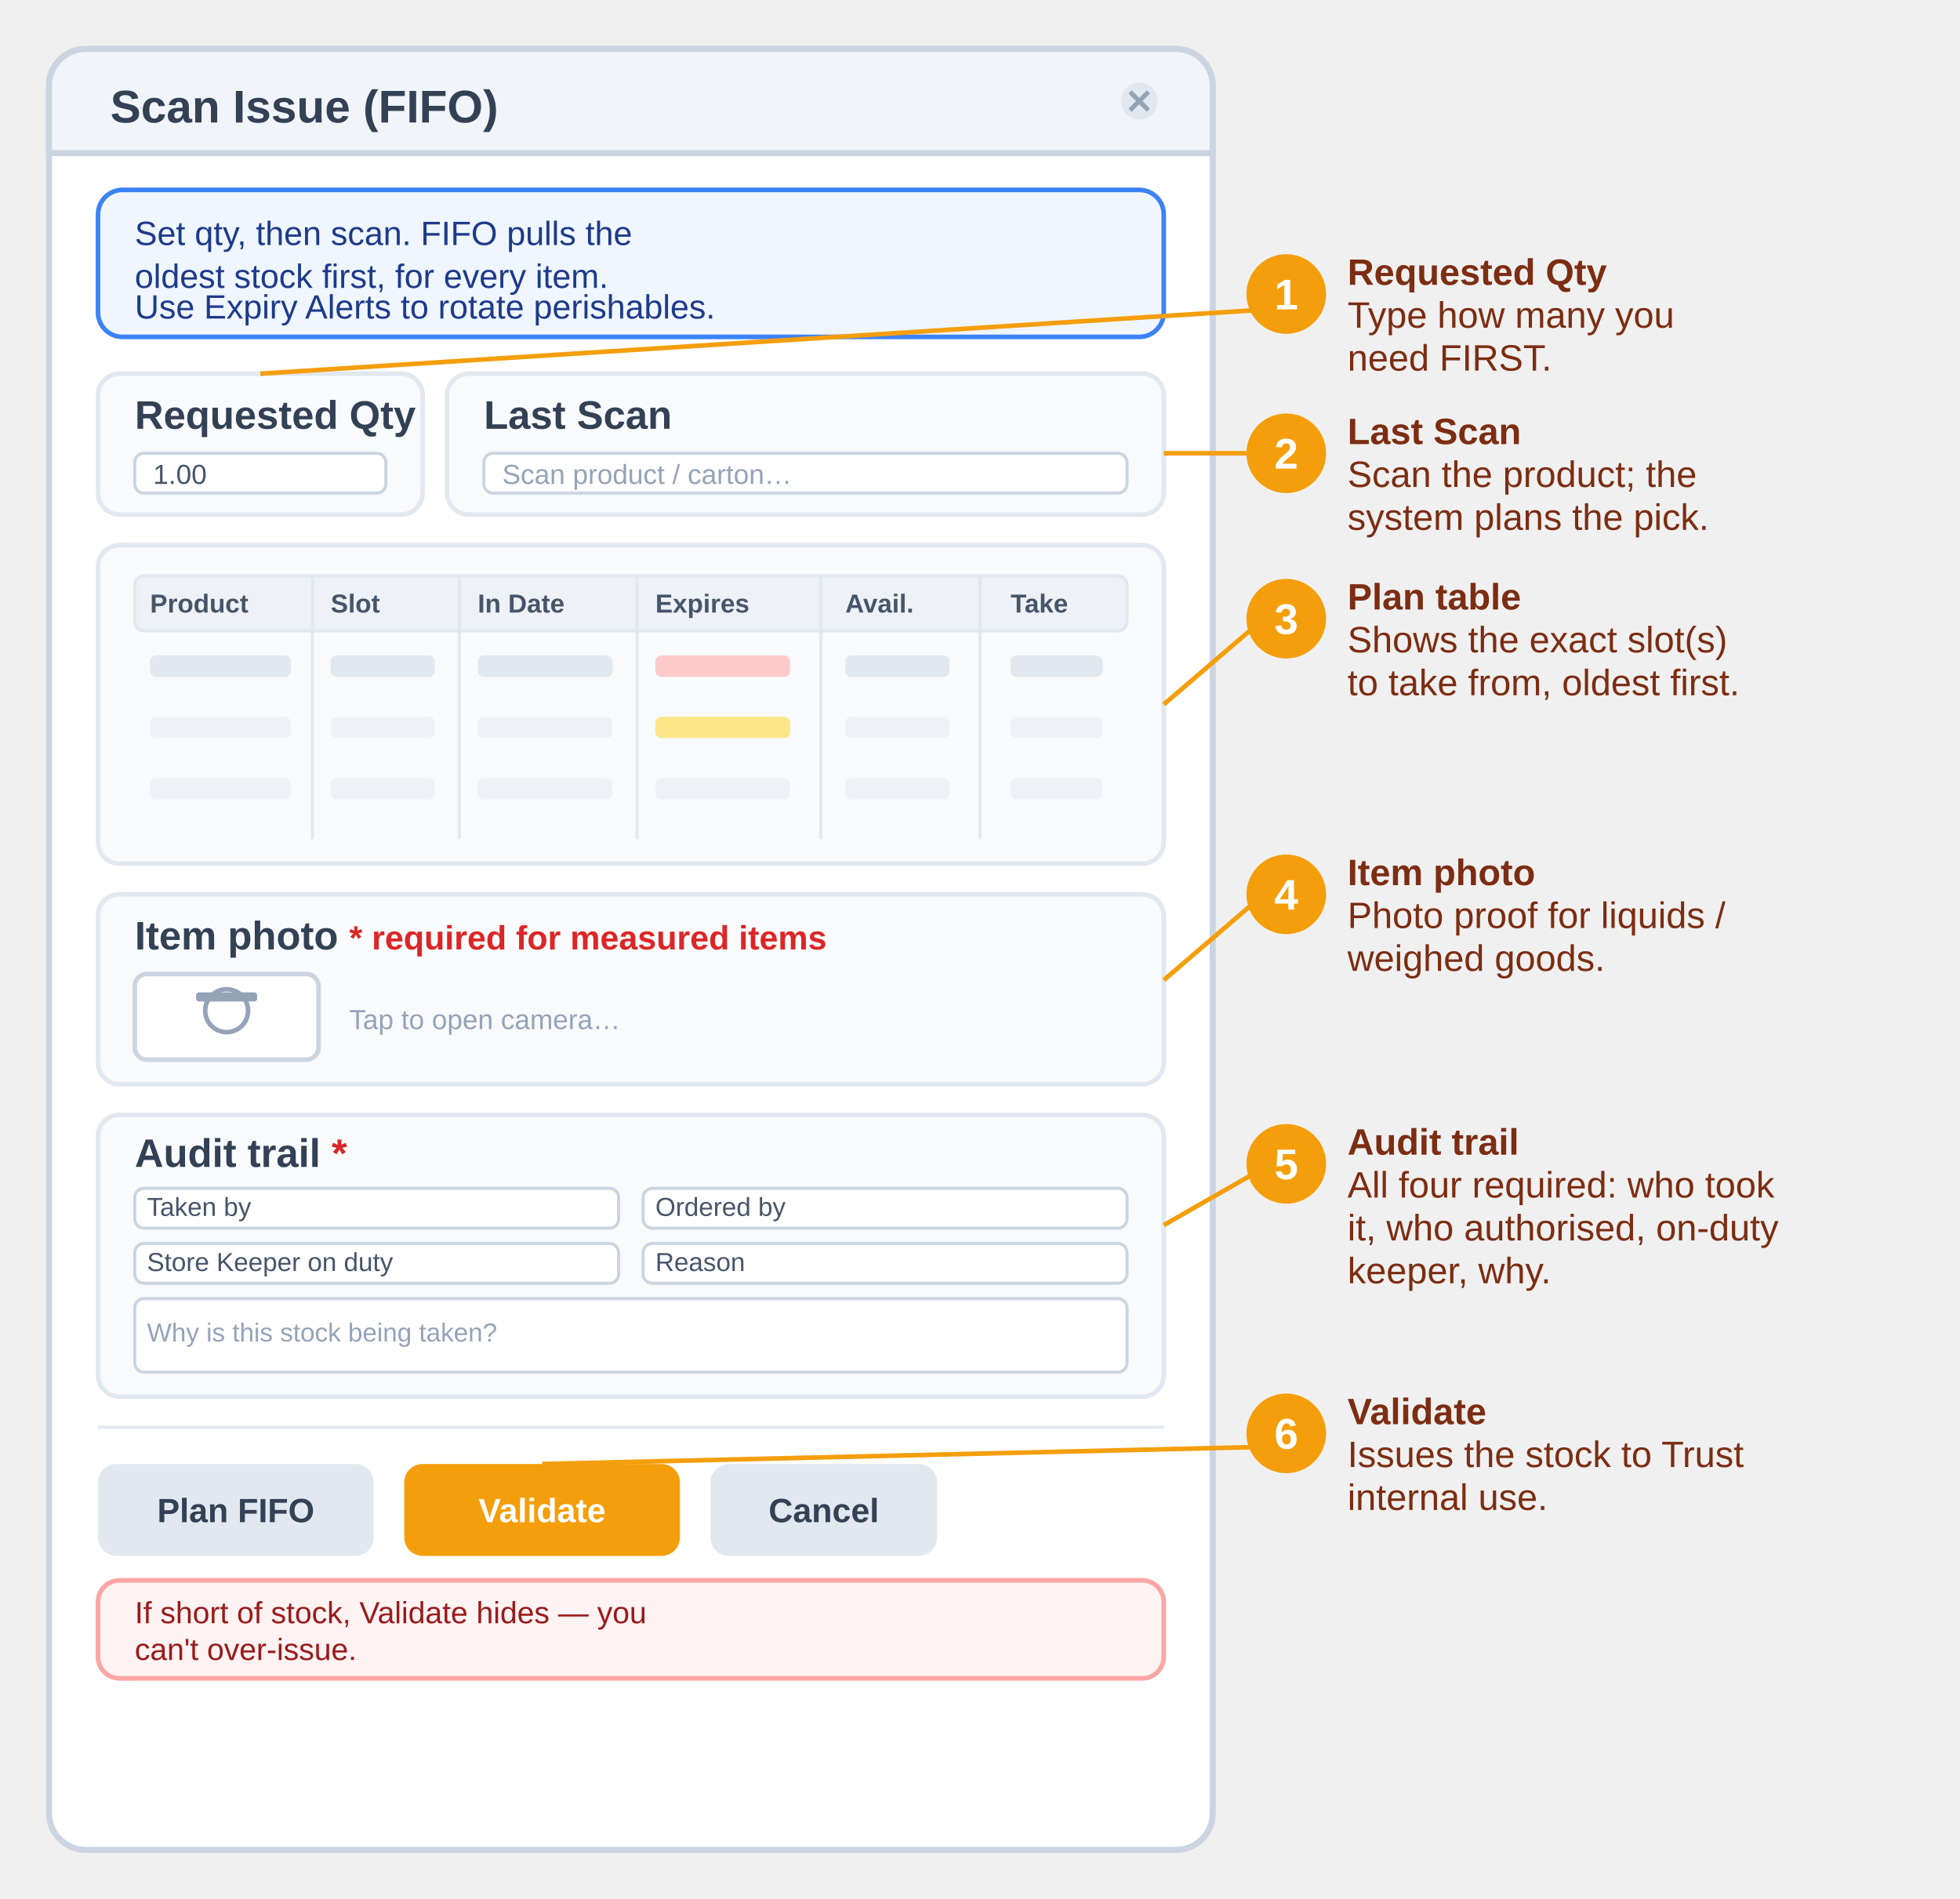
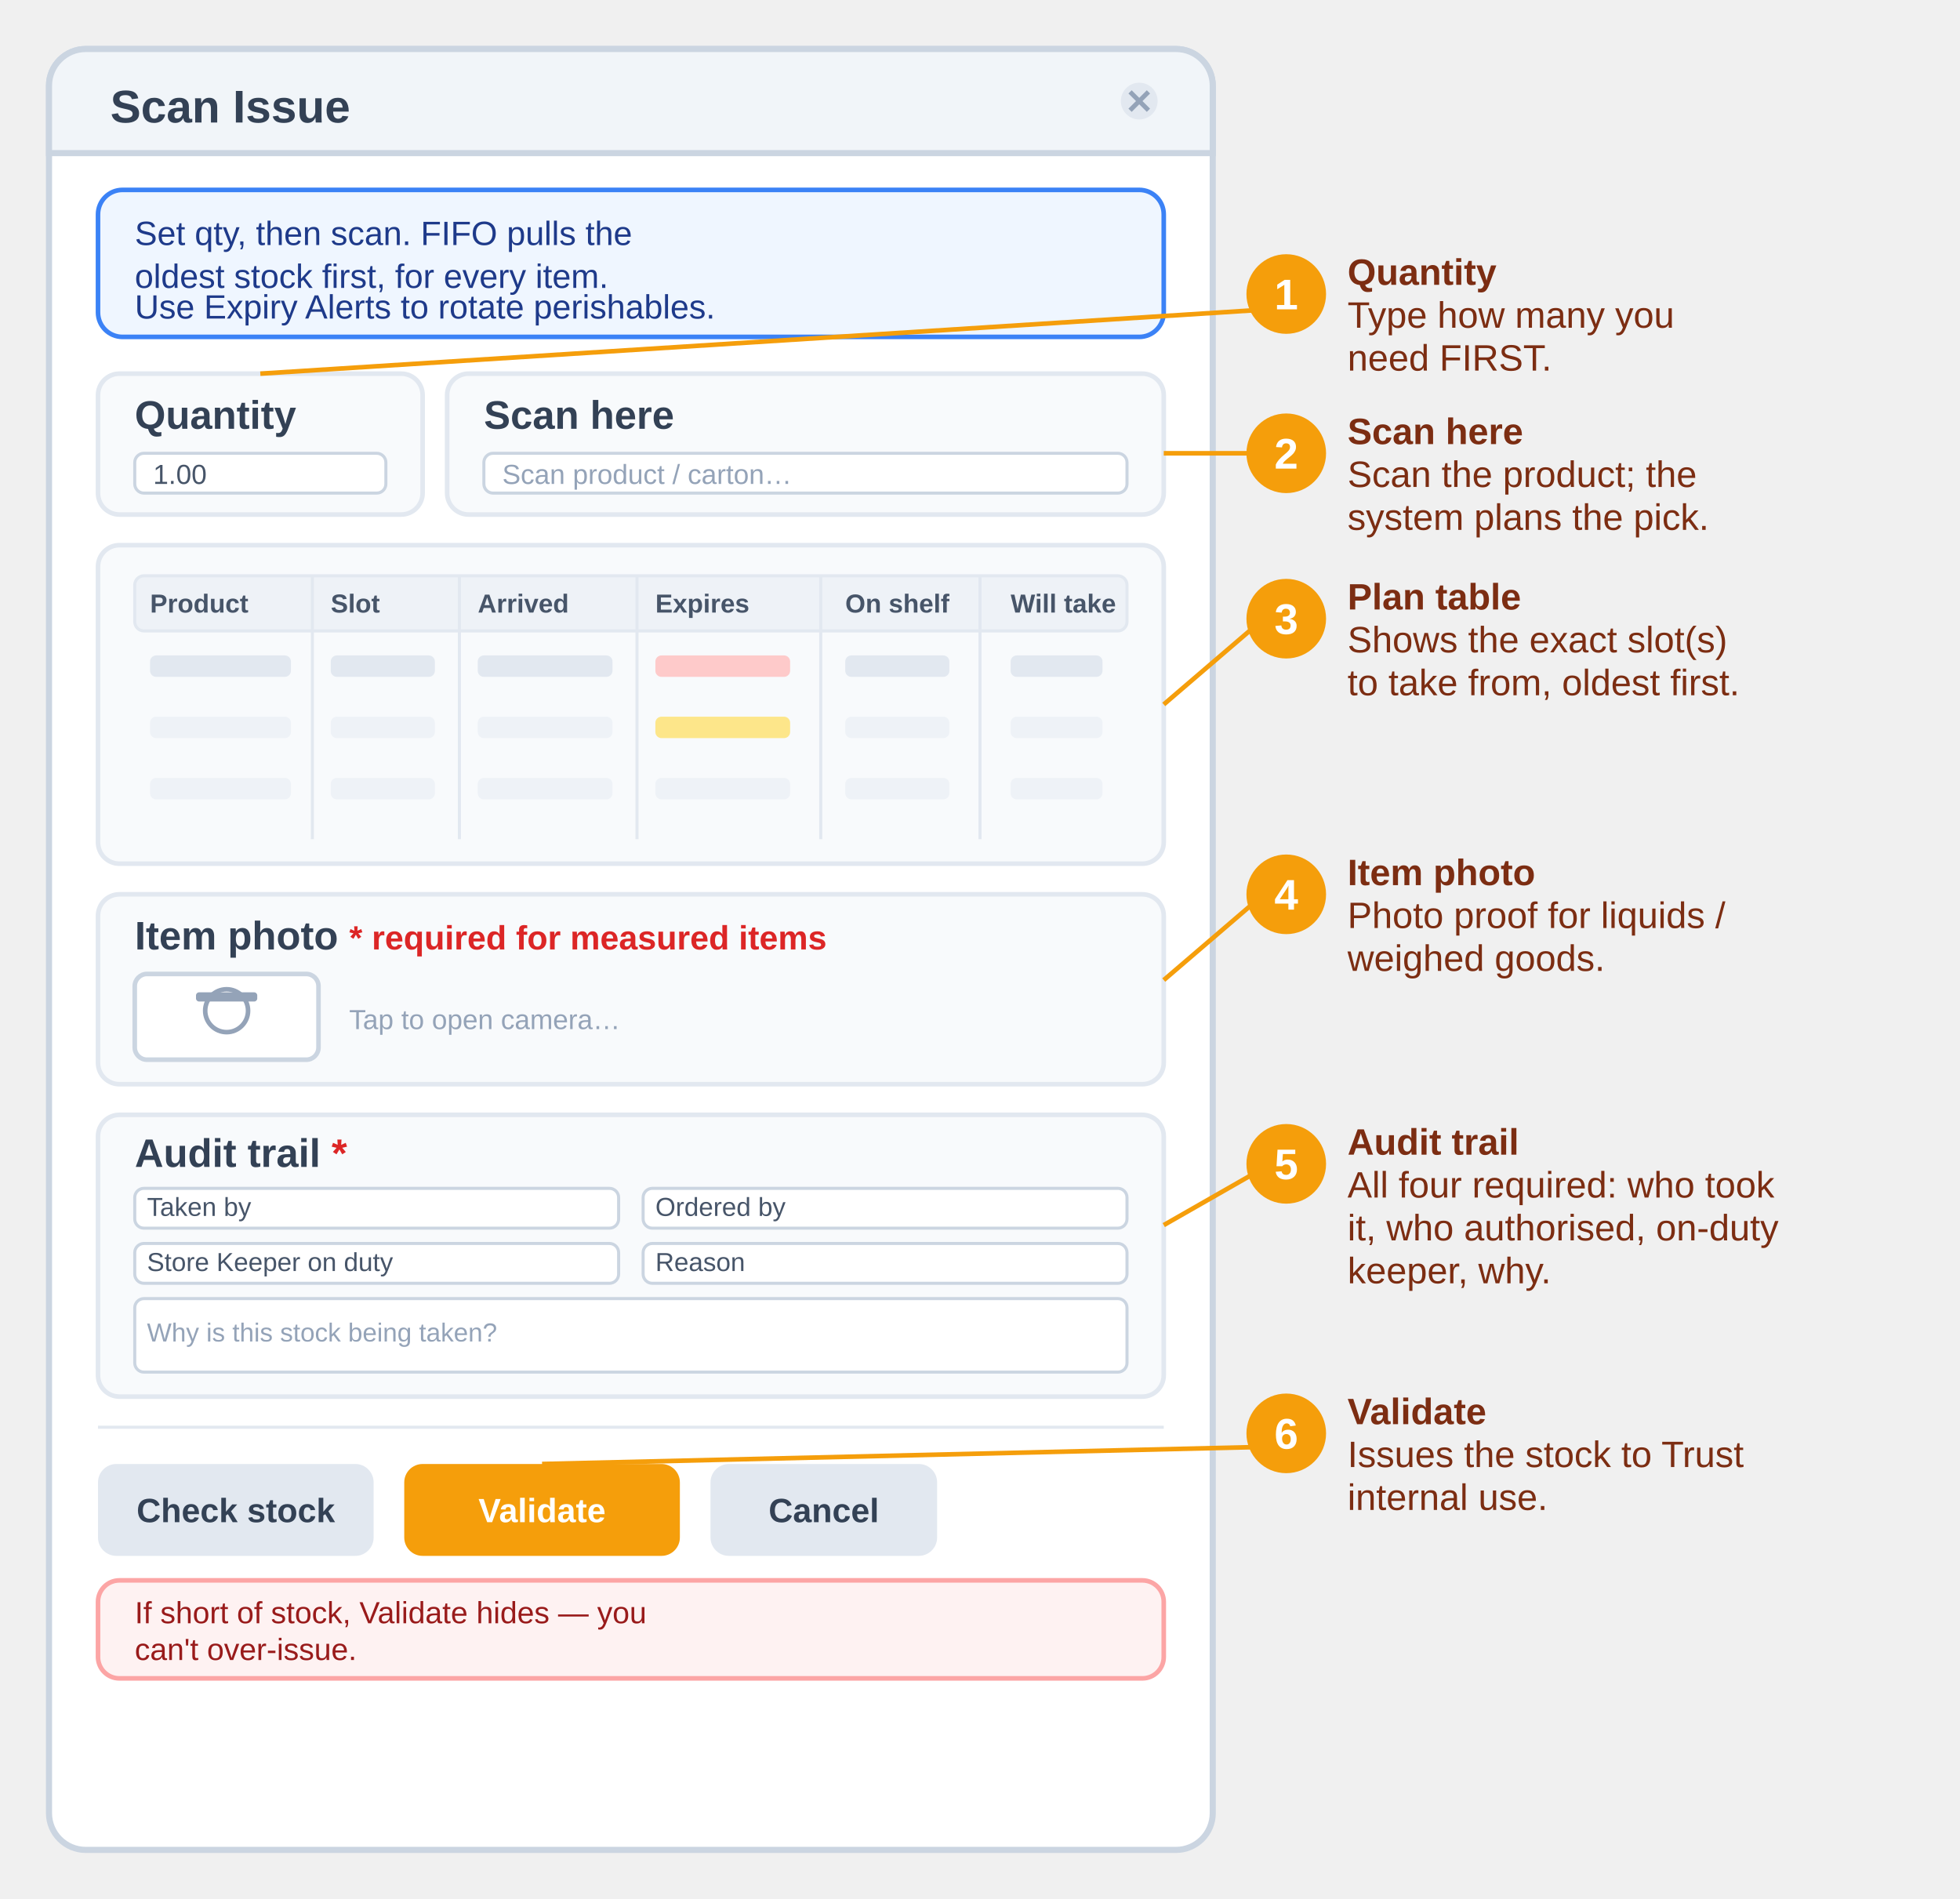
- <svg xmlns="http://www.w3.org/2000/svg" viewBox="0 0 640 620" font-family="Segoe UI, Arial, sans-serif" role="img" aria-label="Annotated screen-map of the Scan Issue (FIFO) wizard">
+ <svg xmlns="http://www.w3.org/2000/svg" viewBox="0 0 640 620" font-family="Segoe UI, Arial, sans-serif" role="img" aria-label="Annotated screen-map of the Scan Issue wizard">
  <rect x="16" y="16" width="380" height="588" rx="12" fill="#ffffff" stroke="#cbd5e1" stroke-width="2" />
  <path d="M16 28 a12 12 0 0 1 12 -12 h356 a12 12 0 0 1 12 12 v22 h-380 z" fill="#f1f5f9" stroke="#cbd5e1" stroke-width="2" />
-   <text x="36" y="40" font-size="15" font-weight="700" fill="#334155">Scan Issue (FIFO)</text>
+   <text x="36" y="40" font-size="15" font-weight="700" fill="#334155">Scan Issue</text>
  <circle cx="372" cy="33" r="6" fill="#e2e8f0" />
  <path d="M369 30 l6 6 M375 30 l-6 6" stroke="#94a3b8" stroke-width="1.5" />
  <rect x="32" y="62" width="348" height="48" rx="8" fill="#eff6ff" stroke="#3b82f6" stroke-width="1.5" />
  <text x="44" y="80" font-size="11" fill="#1e3a8a">Set qty, then scan. FIFO pulls the</text>
  <text x="44" y="94" font-size="11" fill="#1e3a8a">oldest stock first, for every item.</text>
  <text x="44" y="104" font-size="11" fill="#1e3a8a">Use Expiry Alerts to rotate perishables.</text>
  <rect x="32" y="122" width="106" height="46" rx="7" fill="#f8fafc" stroke="#e2e8f0" stroke-width="1.5" />
-   <text x="44" y="140" font-size="13" font-weight="600" fill="#334155">Requested Qty</text>
+   <text x="44" y="140" font-size="13" font-weight="600" fill="#334155">Quantity</text>
  <rect x="44" y="148" width="82" height="13" rx="3" fill="#ffffff" stroke="#cbd5e1" stroke-width="1" />
  <text x="50" y="158" font-size="9" fill="#475569">1.00</text>
  <rect x="146" y="122" width="234" height="46" rx="7" fill="#f8fafc" stroke="#e2e8f0" stroke-width="1.5" />
-   <text x="158" y="140" font-size="13" font-weight="600" fill="#334155">Last Scan</text>
+   <text x="158" y="140" font-size="13" font-weight="600" fill="#334155">Scan here</text>
  <rect x="158" y="148" width="210" height="13" rx="3" fill="#ffffff" stroke="#cbd5e1" stroke-width="1" />
  <text x="164" y="158" font-size="9" fill="#94a3b8">Scan product / carton…</text>
  <rect x="32" y="178" width="348" height="104" rx="7" fill="#f8fafc" stroke="#e2e8f0" stroke-width="1.5" />
  <rect x="44" y="188" width="324" height="18" rx="3" fill="#eef2f7" stroke="#e2e8f0" stroke-width="1" />
  <text x="49" y="200" font-size="8.5" font-weight="600" fill="#475569">Product</text>
  <text x="108" y="200" font-size="8.5" font-weight="600" fill="#475569">Slot</text>
-   <text x="156" y="200" font-size="8.5" font-weight="600" fill="#475569">In Date</text>
+   <text x="156" y="200" font-size="8.5" font-weight="600" fill="#475569">Arrived</text>
  <text x="214" y="200" font-size="8.5" font-weight="600" fill="#475569">Expires</text>
-   <text x="276" y="200" font-size="8.5" font-weight="600" fill="#475569">Avail.</text>
-   <text x="330" y="200" font-size="8.5" font-weight="600" fill="#475569">Take</text>
+   <text x="276" y="200" font-size="8.5" font-weight="600" fill="#475569">On shelf</text>
+   <text x="330" y="200" font-size="8.5" font-weight="600" fill="#475569">Will take</text>
  <line x1="102" y1="188" x2="102" y2="274" stroke="#e2e8f0" stroke-width="1" />
  <line x1="150" y1="188" x2="150" y2="274" stroke="#e2e8f0" stroke-width="1" />
  <line x1="208" y1="188" x2="208" y2="274" stroke="#e2e8f0" stroke-width="1" />
  <line x1="268" y1="188" x2="268" y2="274" stroke="#e2e8f0" stroke-width="1" />
  <line x1="320" y1="188" x2="320" y2="274" stroke="#e2e8f0" stroke-width="1" />
  <rect x="49" y="214" width="46" height="7" rx="2" fill="#e2e8f0" />
  <rect x="108" y="214" width="34" height="7" rx="2" fill="#e2e8f0" />
  <rect x="156" y="214" width="44" height="7" rx="2" fill="#e2e8f0" />
  <rect x="214" y="214" width="44" height="7" rx="2" fill="#fecaca" />
  <rect x="276" y="214" width="34" height="7" rx="2" fill="#e2e8f0" />
  <rect x="330" y="214" width="30" height="7" rx="2" fill="#e2e8f0" />
  <rect x="49" y="234" width="46" height="7" rx="2" fill="#eef2f7" />
  <rect x="108" y="234" width="34" height="7" rx="2" fill="#eef2f7" />
  <rect x="156" y="234" width="44" height="7" rx="2" fill="#eef2f7" />
  <rect x="214" y="234" width="44" height="7" rx="2" fill="#fde68a" />
  <rect x="276" y="234" width="34" height="7" rx="2" fill="#eef2f7" />
  <rect x="330" y="234" width="30" height="7" rx="2" fill="#eef2f7" />
  <rect x="49" y="254" width="46" height="7" rx="2" fill="#eef2f7" />
  <rect x="108" y="254" width="34" height="7" rx="2" fill="#eef2f7" />
  <rect x="156" y="254" width="44" height="7" rx="2" fill="#eef2f7" />
  <rect x="214" y="254" width="44" height="7" rx="2" fill="#eef2f7" />
  <rect x="276" y="254" width="34" height="7" rx="2" fill="#eef2f7" />
  <rect x="330" y="254" width="30" height="7" rx="2" fill="#eef2f7" />
  <rect x="32" y="292" width="348" height="62" rx="7" fill="#f8fafc" stroke="#e2e8f0" stroke-width="1.5" />
  <text x="44" y="310" font-size="13" font-weight="600" fill="#334155">Item photo <tspan fill="#dc2626" font-size="11">* required for measured items</tspan>
  </text>
  <rect x="44" y="318" width="60" height="28" rx="4" fill="#ffffff" stroke="#cbd5e1" stroke-width="1.5" />
  <circle cx="74" cy="330" r="7" fill="none" stroke="#94a3b8" stroke-width="1.5" />
  <rect x="64" y="324" width="20" height="3" rx="1" fill="#94a3b8" />
  <text x="114" y="336" font-size="9" fill="#94a3b8">Tap to open camera…</text>
  <rect x="32" y="364" width="348" height="92" rx="7" fill="#f8fafc" stroke="#e2e8f0" stroke-width="1.5" />
  <text x="44" y="381" font-size="13" font-weight="600" fill="#334155">Audit trail <tspan fill="#dc2626">*</tspan>
  </text>
  <rect x="44" y="388" width="158" height="13" rx="3" fill="#ffffff" stroke="#cbd5e1" stroke-width="1" />
  <text x="48" y="397" font-size="8.5" fill="#475569">Taken by</text>
  <rect x="210" y="388" width="158" height="13" rx="3" fill="#ffffff" stroke="#cbd5e1" stroke-width="1" />
  <text x="214" y="397" font-size="8.5" fill="#475569">Ordered by</text>
  <rect x="44" y="406" width="158" height="13" rx="3" fill="#ffffff" stroke="#cbd5e1" stroke-width="1" />
  <text x="48" y="415" font-size="8.5" fill="#475569">Store Keeper on duty</text>
  <rect x="210" y="406" width="158" height="13" rx="3" fill="#ffffff" stroke="#cbd5e1" stroke-width="1" />
  <text x="214" y="415" font-size="8.5" fill="#475569">Reason</text>
  <rect x="44" y="424" width="324" height="24" rx="3" fill="#ffffff" stroke="#cbd5e1" stroke-width="1" />
  <text x="48" y="438" font-size="8.5" fill="#94a3b8">Why is this stock being taken?</text>
  <line x1="32" y1="466" x2="380" y2="466" stroke="#e2e8f0" stroke-width="1" />
  <rect x="32" y="478" width="90" height="30" rx="6" fill="#e2e8f0" />
-   <text x="77" y="497" text-anchor="middle" font-size="11" font-weight="600" fill="#334155">Plan FIFO</text>
+   <text x="77" y="497" text-anchor="middle" font-size="11" font-weight="600" fill="#334155">Check stock</text>
  <rect x="132" y="478" width="90" height="30" rx="6" fill="#f59e0b" />
  <text x="177" y="497" text-anchor="middle" font-size="11" font-weight="700" fill="#ffffff">Validate</text>
  <rect x="232" y="478" width="74" height="30" rx="6" fill="#e2e8f0" />
  <text x="269" y="497" text-anchor="middle" font-size="11" font-weight="600" fill="#334155">Cancel</text>
  <rect x="32" y="516" width="348" height="32" rx="7" fill="#fef2f2" stroke="#fca5a5" stroke-width="1.5" />
  <text x="44" y="530" font-size="10" fill="#991b1b">If short of stock, Validate hides — you</text>
  <text x="44" y="542" font-size="10" fill="#991b1b">can't over-issue.</text>
  <line x1="85" y1="122" x2="430" y2="100" stroke="#f59e0b" stroke-width="1.5" />
  <circle cx="420" cy="96" r="13" fill="#f59e0b" />
  <text x="420" y="101" text-anchor="middle" font-size="14" font-weight="700" fill="#ffffff">1</text>
-   <text x="440" y="93" font-size="12" font-weight="600" fill="#7c2d12">Requested Qty</text>
+   <text x="440" y="93" font-size="12" font-weight="600" fill="#7c2d12">Quantity</text>
  <text x="440" y="107" font-size="12" fill="#7c2d12">Type how many you</text>
  <text x="440" y="121" font-size="12" fill="#7c2d12">need FIRST.</text>
  <line x1="380" y1="148" x2="408" y2="148" stroke="#f59e0b" stroke-width="1.5" />
  <circle cx="420" cy="148" r="13" fill="#f59e0b" />
  <text x="420" y="153" text-anchor="middle" font-size="14" font-weight="700" fill="#ffffff">2</text>
-   <text x="440" y="145" font-size="12" font-weight="600" fill="#7c2d12">Last Scan</text>
+   <text x="440" y="145" font-size="12" font-weight="600" fill="#7c2d12">Scan here</text>
  <text x="440" y="159" font-size="12" fill="#7c2d12">Scan the product; the</text>
  <text x="440" y="173" font-size="12" fill="#7c2d12">system plans the pick.</text>
  <line x1="380" y1="230" x2="408" y2="206" stroke="#f59e0b" stroke-width="1.5" />
  <circle cx="420" cy="202" r="13" fill="#f59e0b" />
  <text x="420" y="207" text-anchor="middle" font-size="14" font-weight="700" fill="#ffffff">3</text>
  <text x="440" y="199" font-size="12" font-weight="600" fill="#7c2d12">Plan table</text>
  <text x="440" y="213" font-size="12" fill="#7c2d12">Shows the exact slot(s)</text>
  <text x="440" y="227" font-size="12" fill="#7c2d12">to take from, oldest first.</text>
  <line x1="380" y1="320" x2="408" y2="296" stroke="#f59e0b" stroke-width="1.5" />
  <circle cx="420" cy="292" r="13" fill="#f59e0b" />
  <text x="420" y="297" text-anchor="middle" font-size="14" font-weight="700" fill="#ffffff">4</text>
  <text x="440" y="289" font-size="12" font-weight="600" fill="#7c2d12">Item photo</text>
  <text x="440" y="303" font-size="12" fill="#7c2d12">Photo proof for liquids /</text>
  <text x="440" y="317" font-size="12" fill="#7c2d12">weighed goods.</text>
  <line x1="380" y1="400" x2="408" y2="384" stroke="#f59e0b" stroke-width="1.5" />
  <circle cx="420" cy="380" r="13" fill="#f59e0b" />
  <text x="420" y="385" text-anchor="middle" font-size="14" font-weight="700" fill="#ffffff">5</text>
  <text x="440" y="377" font-size="12" font-weight="600" fill="#7c2d12">Audit trail</text>
  <text x="440" y="391" font-size="12" fill="#7c2d12">All four required: who took</text>
  <text x="440" y="405" font-size="12" fill="#7c2d12">it, who authorised, on-duty</text>
  <text x="440" y="419" font-size="12" fill="#7c2d12">keeper, why.</text>
  <line x1="177" y1="478" x2="430" y2="472" stroke="#f59e0b" stroke-width="1.5" />
  <circle cx="420" cy="468" r="13" fill="#f59e0b" />
  <text x="420" y="473" text-anchor="middle" font-size="14" font-weight="700" fill="#ffffff">6</text>
  <text x="440" y="465" font-size="12" font-weight="600" fill="#7c2d12">Validate</text>
  <text x="440" y="479" font-size="12" fill="#7c2d12">Issues the stock to Trust</text>
  <text x="440" y="493" font-size="12" fill="#7c2d12">internal use.</text>
</svg>
